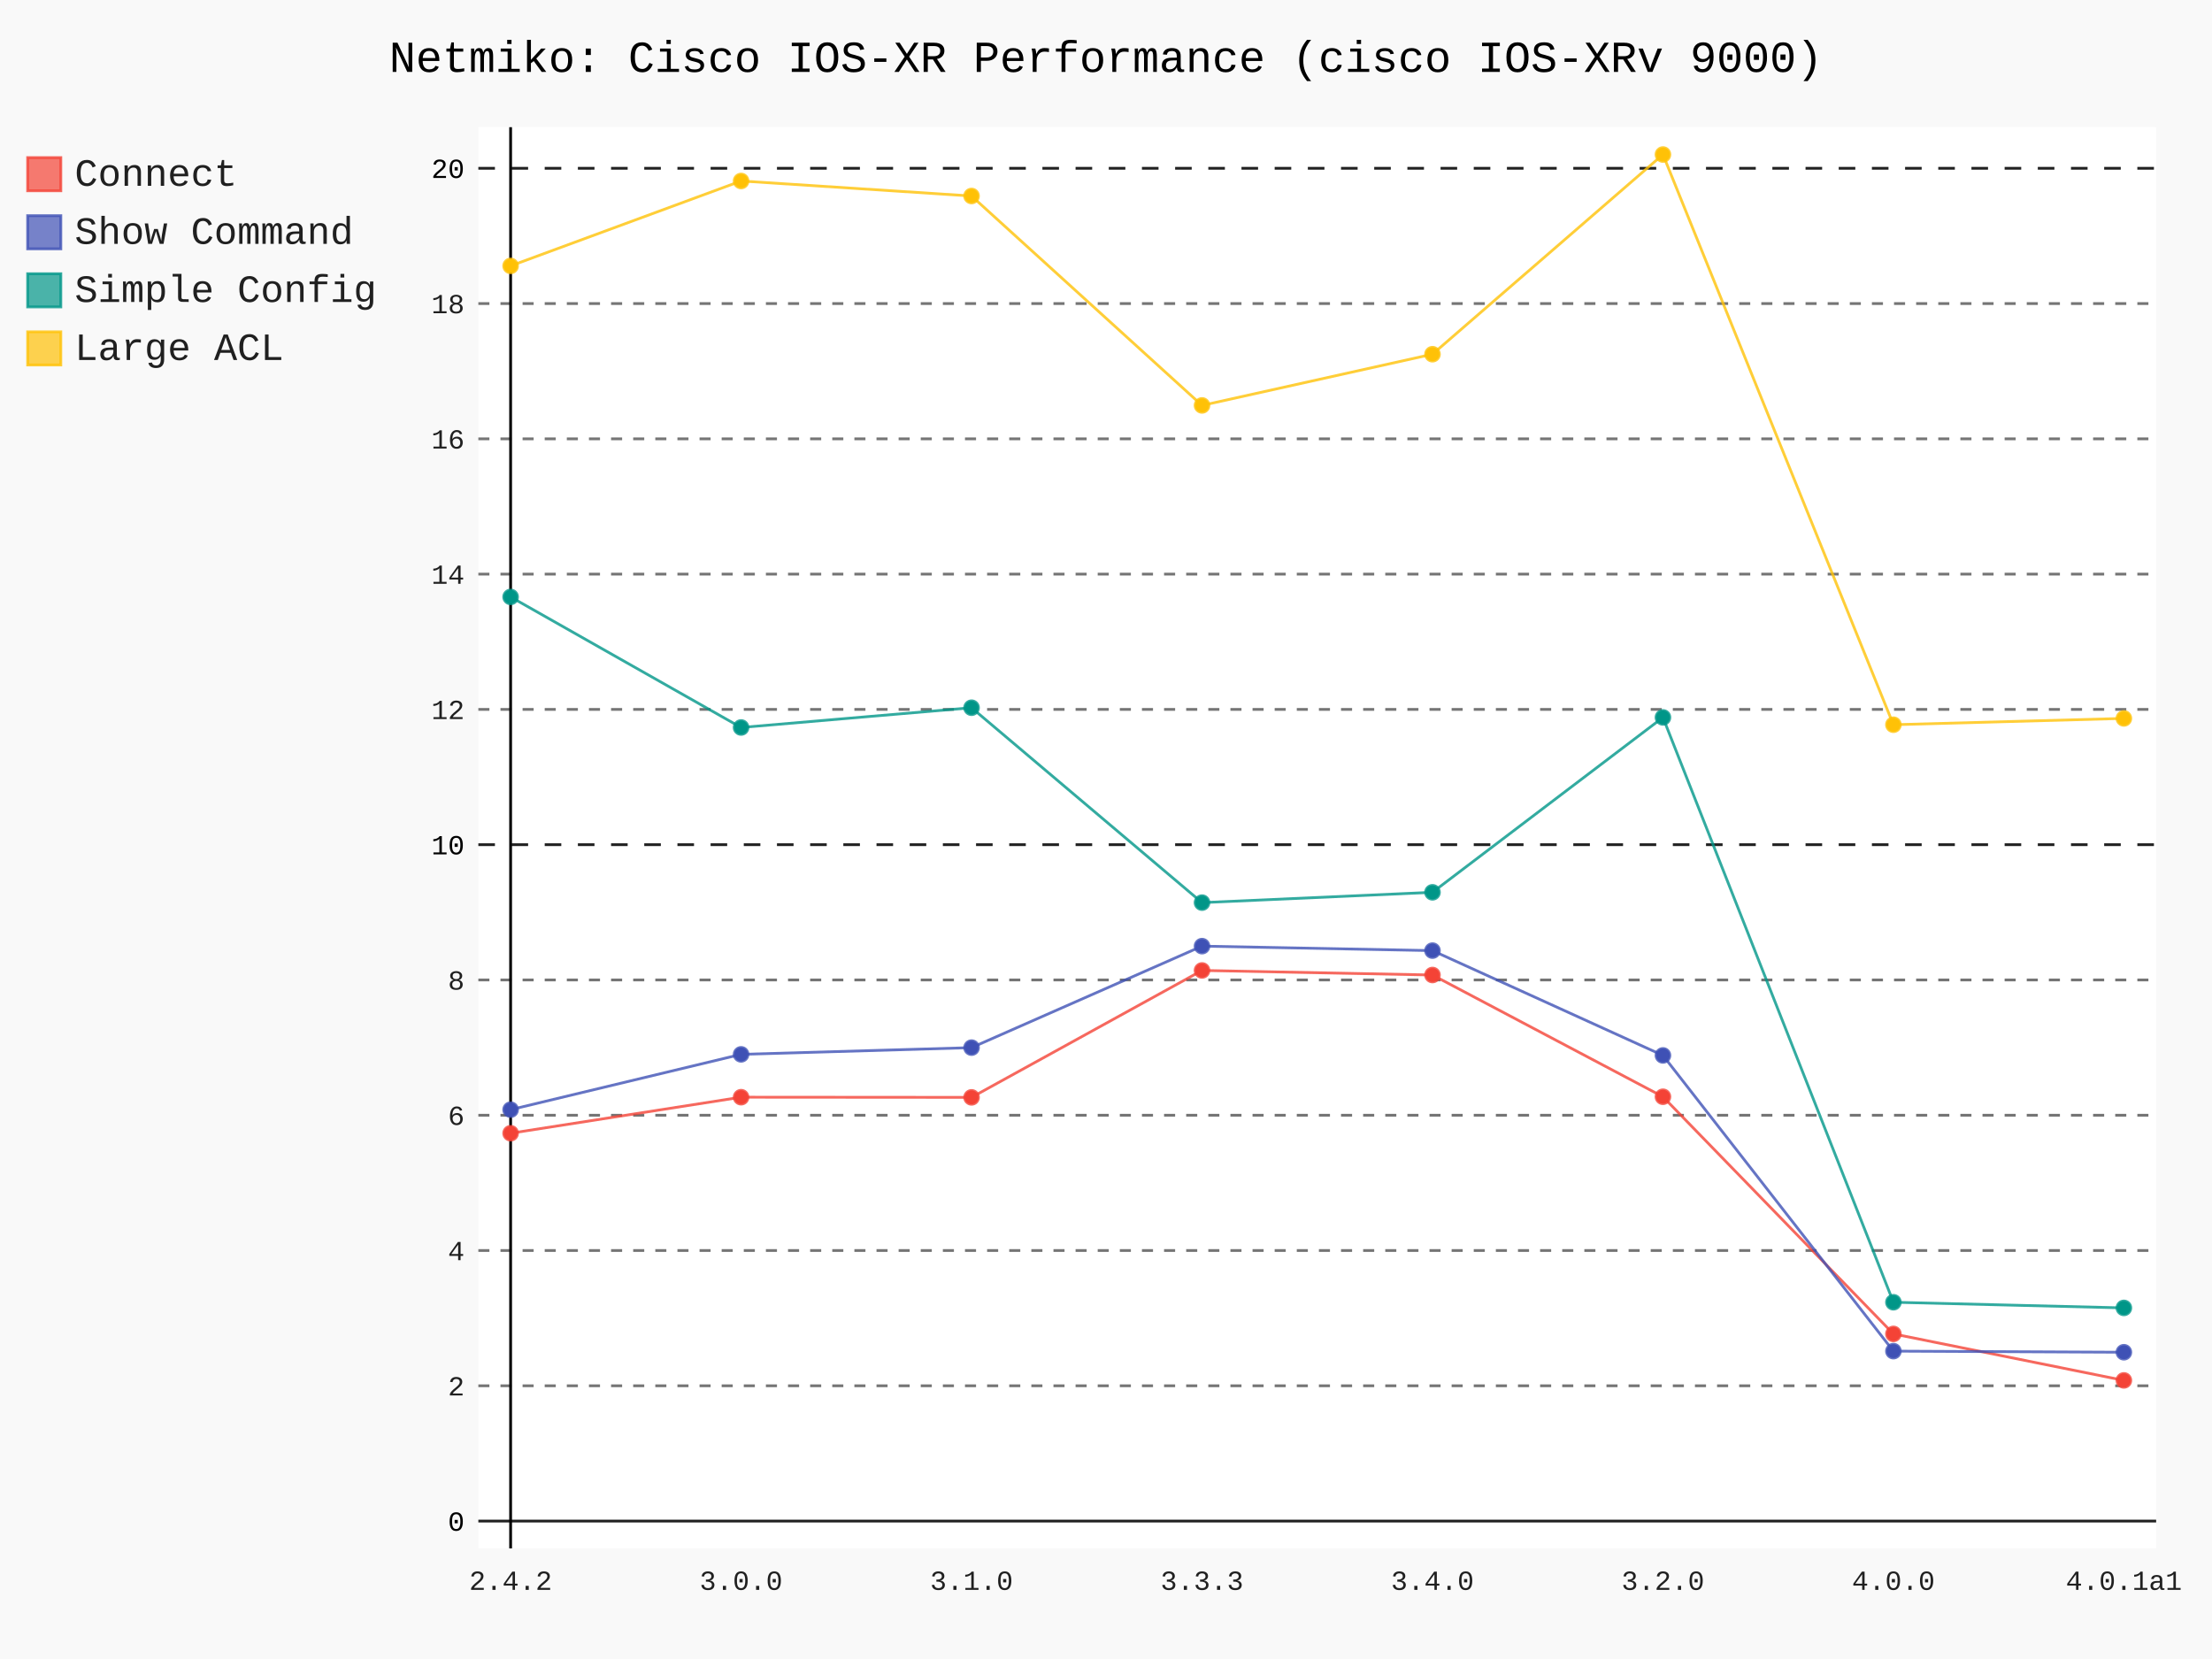
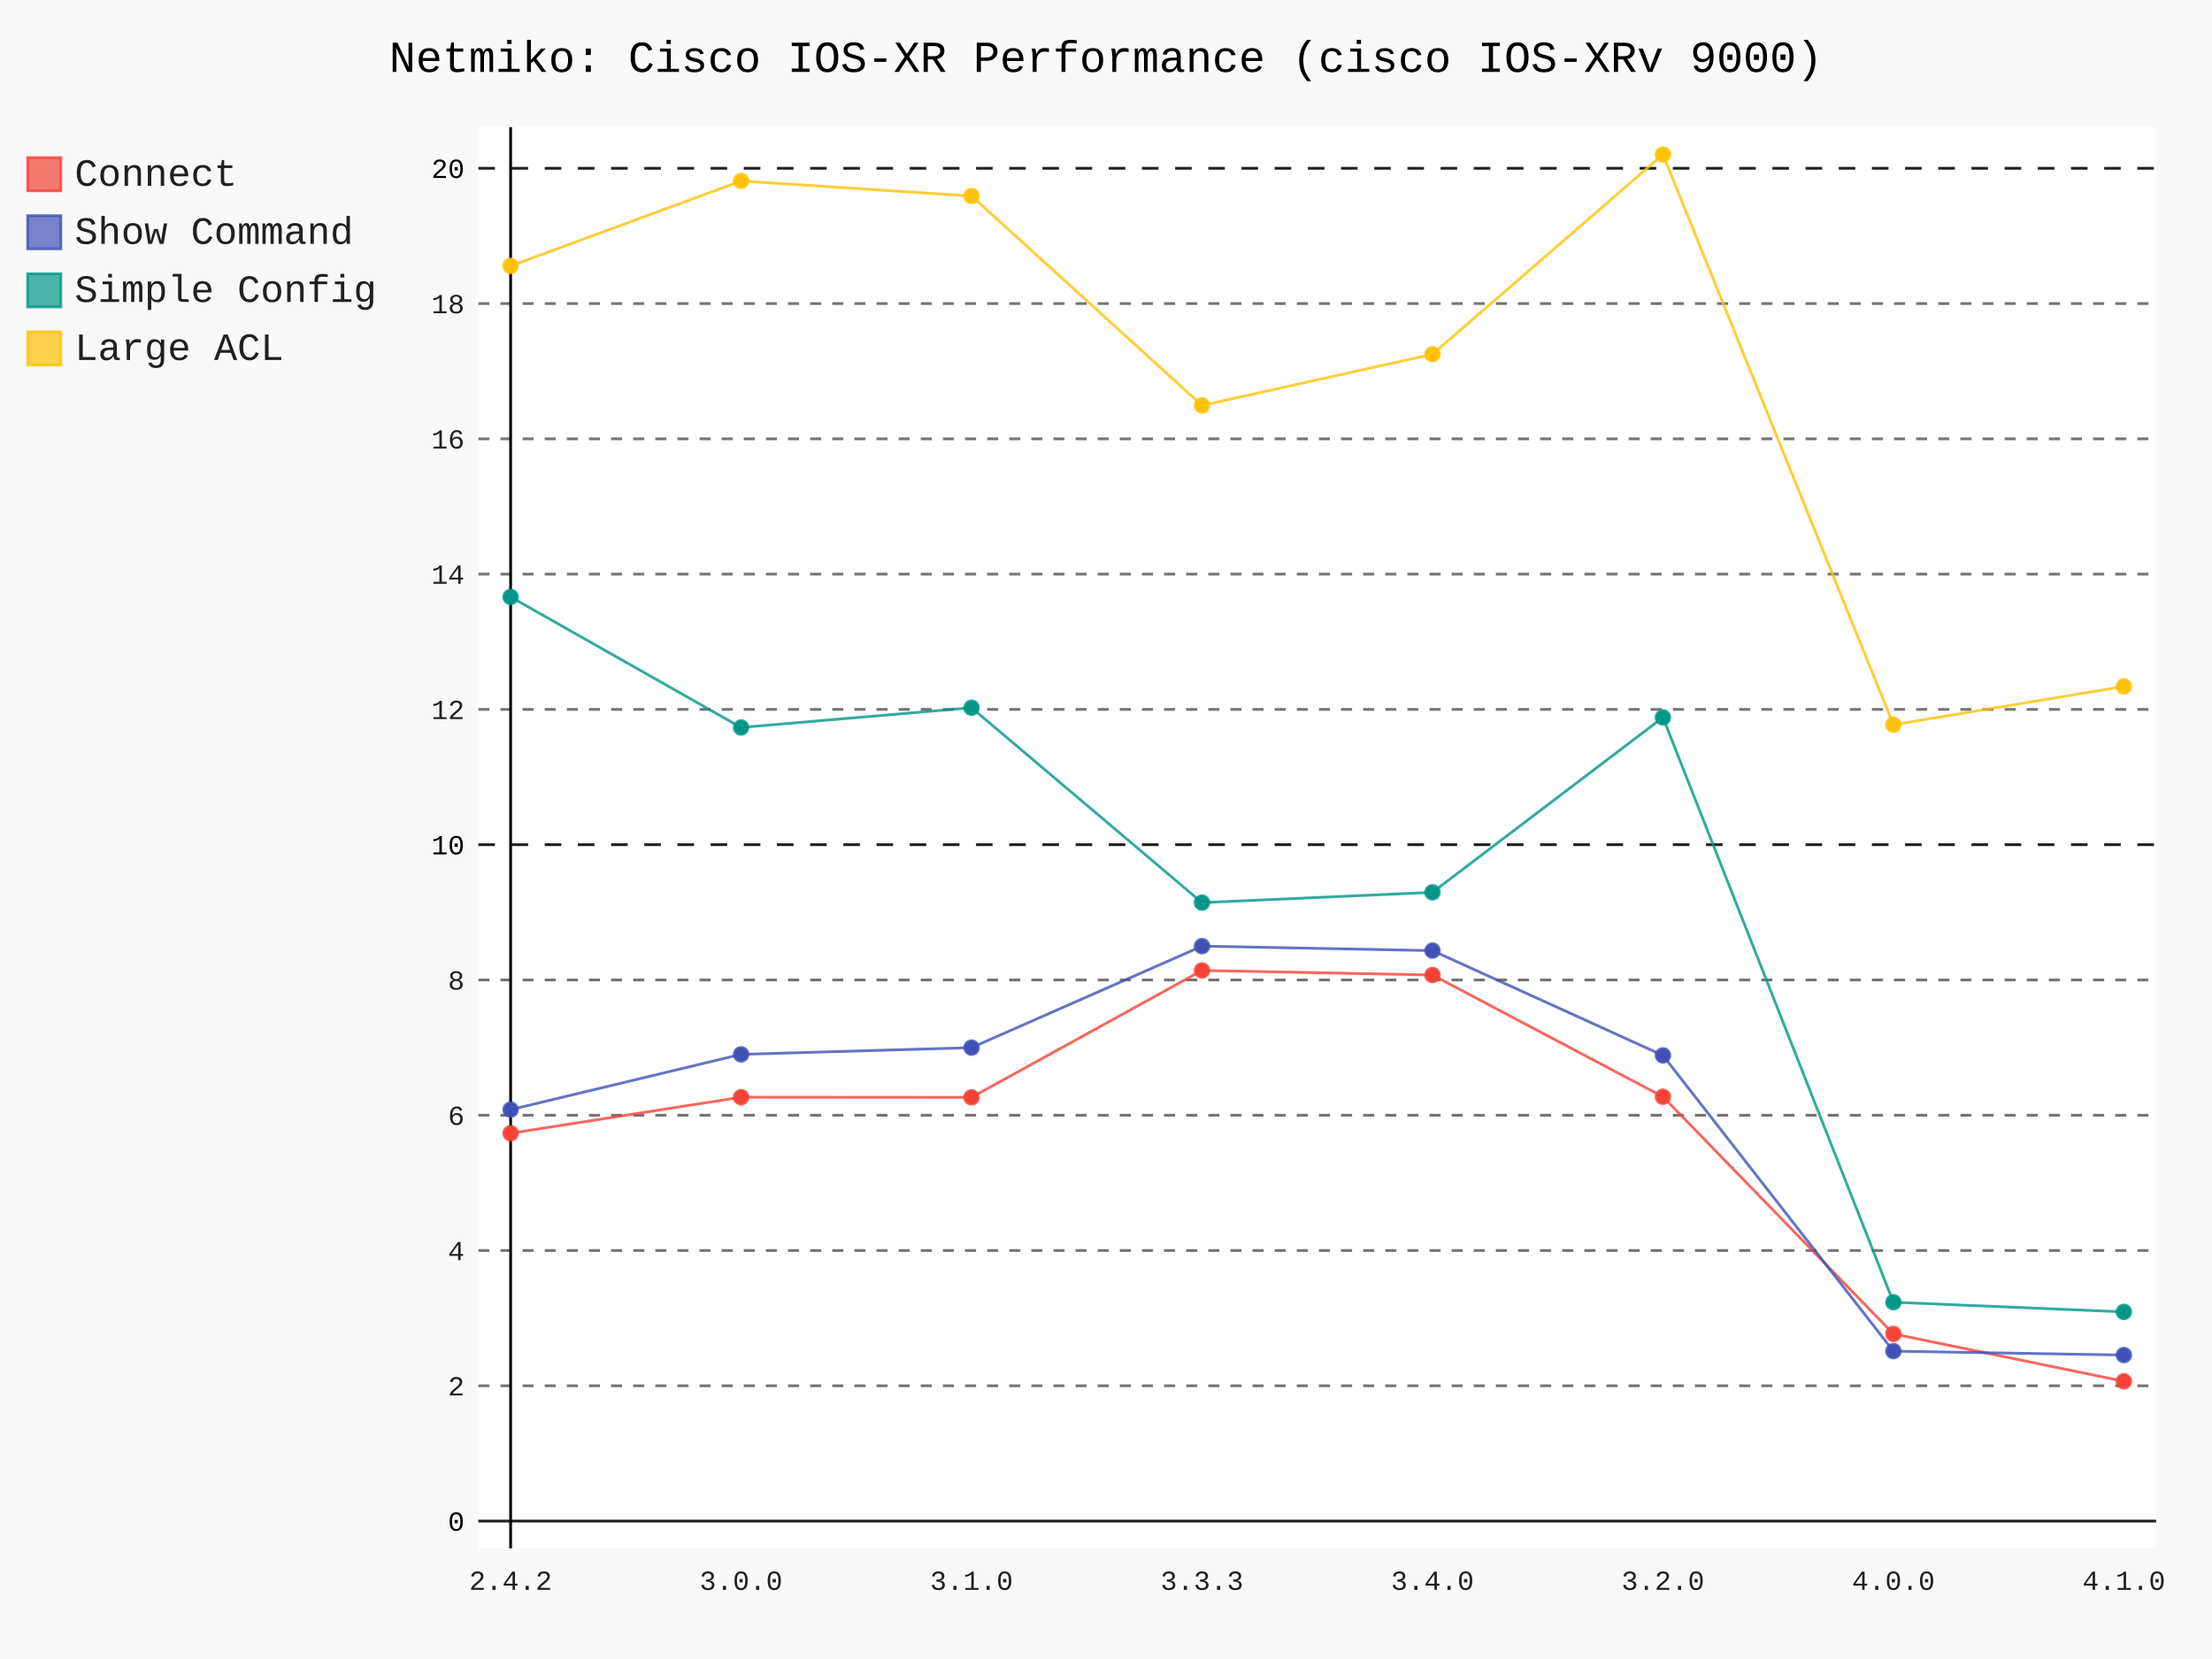
- <svg xmlns="http://www.w3.org/2000/svg" id="chart-3a998389-0893-425c-a654-74e3fdab6b02" class="pygal-chart" viewBox="0 0 800 600">
+ <svg xmlns="http://www.w3.org/2000/svg" id="chart-5af378fa-c785-4483-8a0b-6381510cd504" class="pygal-chart" viewBox="0 0 800 600">
  <defs>
-     <style type="text/css">#chart-3a998389-0893-425c-a654-74e3fdab6b02{-webkit-user-select:none;-webkit-font-smoothing:antialiased;font-family:Consolas,"Liberation Mono",Menlo,Courier,monospace}#chart-3a998389-0893-425c-a654-74e3fdab6b02 .title{font-family:Consolas,"Liberation Mono",Menlo,Courier,monospace;font-size:16px}#chart-3a998389-0893-425c-a654-74e3fdab6b02 .legends .legend text{font-family:Consolas,"Liberation Mono",Menlo,Courier,monospace;font-size:14px}#chart-3a998389-0893-425c-a654-74e3fdab6b02 .axis text{font-family:Consolas,"Liberation Mono",Menlo,Courier,monospace;font-size:10px}#chart-3a998389-0893-425c-a654-74e3fdab6b02 .axis text.major{font-family:Consolas,"Liberation Mono",Menlo,Courier,monospace;font-size:10px}#chart-3a998389-0893-425c-a654-74e3fdab6b02 .text-overlay text.value{font-family:Consolas,"Liberation Mono",Menlo,Courier,monospace;font-size:16px}#chart-3a998389-0893-425c-a654-74e3fdab6b02 .text-overlay text.label{font-family:Consolas,"Liberation Mono",Menlo,Courier,monospace;font-size:10px}#chart-3a998389-0893-425c-a654-74e3fdab6b02 .tooltip{font-family:Consolas,"Liberation Mono",Menlo,Courier,monospace;font-size:14px}#chart-3a998389-0893-425c-a654-74e3fdab6b02 text.no_data{font-family:Consolas,"Liberation Mono",Menlo,Courier,monospace;font-size:64px}
- #chart-3a998389-0893-425c-a654-74e3fdab6b02{background-color:rgba(249,249,249,1)}#chart-3a998389-0893-425c-a654-74e3fdab6b02 path,#chart-3a998389-0893-425c-a654-74e3fdab6b02 line,#chart-3a998389-0893-425c-a654-74e3fdab6b02 rect,#chart-3a998389-0893-425c-a654-74e3fdab6b02 circle{-webkit-transition:150ms;-moz-transition:150ms;transition:150ms}#chart-3a998389-0893-425c-a654-74e3fdab6b02 .graph &gt; .background{fill:rgba(249,249,249,1)}#chart-3a998389-0893-425c-a654-74e3fdab6b02 .plot &gt; .background{fill:rgba(255,255,255,1)}#chart-3a998389-0893-425c-a654-74e3fdab6b02 .graph{fill:rgba(0,0,0,.87)}#chart-3a998389-0893-425c-a654-74e3fdab6b02 text.no_data{fill:rgba(0,0,0,1)}#chart-3a998389-0893-425c-a654-74e3fdab6b02 .title{fill:rgba(0,0,0,1)}#chart-3a998389-0893-425c-a654-74e3fdab6b02 .legends .legend text{fill:rgba(0,0,0,.87)}#chart-3a998389-0893-425c-a654-74e3fdab6b02 .legends .legend:hover text{fill:rgba(0,0,0,1)}#chart-3a998389-0893-425c-a654-74e3fdab6b02 .axis .line{stroke:rgba(0,0,0,1)}#chart-3a998389-0893-425c-a654-74e3fdab6b02 .axis .guide.line{stroke:rgba(0,0,0,.54)}#chart-3a998389-0893-425c-a654-74e3fdab6b02 .axis .major.line{stroke:rgba(0,0,0,.87)}#chart-3a998389-0893-425c-a654-74e3fdab6b02 .axis text.major{fill:rgba(0,0,0,1)}#chart-3a998389-0893-425c-a654-74e3fdab6b02 .axis.y .guides:hover .guide.line,#chart-3a998389-0893-425c-a654-74e3fdab6b02 .line-graph .axis.x .guides:hover .guide.line,#chart-3a998389-0893-425c-a654-74e3fdab6b02 .stackedline-graph .axis.x .guides:hover .guide.line,#chart-3a998389-0893-425c-a654-74e3fdab6b02 .xy-graph .axis.x .guides:hover .guide.line{stroke:rgba(0,0,0,1)}#chart-3a998389-0893-425c-a654-74e3fdab6b02 .axis .guides:hover text{fill:rgba(0,0,0,1)}#chart-3a998389-0893-425c-a654-74e3fdab6b02 .reactive{fill-opacity:.7;stroke-opacity:.8}#chart-3a998389-0893-425c-a654-74e3fdab6b02 .ci{stroke:rgba(0,0,0,.87)}#chart-3a998389-0893-425c-a654-74e3fdab6b02 .reactive.active,#chart-3a998389-0893-425c-a654-74e3fdab6b02 .active .reactive{fill-opacity:.8;stroke-opacity:.9;stroke-width:4}#chart-3a998389-0893-425c-a654-74e3fdab6b02 .ci .reactive.active{stroke-width:1.5}#chart-3a998389-0893-425c-a654-74e3fdab6b02 .series text{fill:rgba(0,0,0,1)}#chart-3a998389-0893-425c-a654-74e3fdab6b02 .tooltip rect{fill:rgba(255,255,255,1);stroke:rgba(0,0,0,1);-webkit-transition:opacity 150ms;-moz-transition:opacity 150ms;transition:opacity 150ms}#chart-3a998389-0893-425c-a654-74e3fdab6b02 .tooltip .label{fill:rgba(0,0,0,.87)}#chart-3a998389-0893-425c-a654-74e3fdab6b02 .tooltip .label{fill:rgba(0,0,0,.87)}#chart-3a998389-0893-425c-a654-74e3fdab6b02 .tooltip .legend{font-size:.8em;fill:rgba(0,0,0,.54)}#chart-3a998389-0893-425c-a654-74e3fdab6b02 .tooltip .x_label{font-size:.6em;fill:rgba(0,0,0,1)}#chart-3a998389-0893-425c-a654-74e3fdab6b02 .tooltip .xlink{font-size:.5em;text-decoration:underline}#chart-3a998389-0893-425c-a654-74e3fdab6b02 .tooltip .value{font-size:1.5em}#chart-3a998389-0893-425c-a654-74e3fdab6b02 .bound{font-size:.5em}#chart-3a998389-0893-425c-a654-74e3fdab6b02 .max-value{font-size:.75em;fill:rgba(0,0,0,.54)}#chart-3a998389-0893-425c-a654-74e3fdab6b02 .map-element{fill:rgba(255,255,255,1);stroke:rgba(0,0,0,.54) !important}#chart-3a998389-0893-425c-a654-74e3fdab6b02 .map-element .reactive{fill-opacity:inherit;stroke-opacity:inherit}#chart-3a998389-0893-425c-a654-74e3fdab6b02 .color-0,#chart-3a998389-0893-425c-a654-74e3fdab6b02 .color-0 a:visited{stroke:#F44336;fill:#F44336}#chart-3a998389-0893-425c-a654-74e3fdab6b02 .color-1,#chart-3a998389-0893-425c-a654-74e3fdab6b02 .color-1 a:visited{stroke:#3F51B5;fill:#3F51B5}#chart-3a998389-0893-425c-a654-74e3fdab6b02 .color-2,#chart-3a998389-0893-425c-a654-74e3fdab6b02 .color-2 a:visited{stroke:#009688;fill:#009688}#chart-3a998389-0893-425c-a654-74e3fdab6b02 .color-3,#chart-3a998389-0893-425c-a654-74e3fdab6b02 .color-3 a:visited{stroke:#FFC107;fill:#FFC107}#chart-3a998389-0893-425c-a654-74e3fdab6b02 .text-overlay .color-0 text{fill:black}#chart-3a998389-0893-425c-a654-74e3fdab6b02 .text-overlay .color-1 text{fill:black}#chart-3a998389-0893-425c-a654-74e3fdab6b02 .text-overlay .color-2 text{fill:black}#chart-3a998389-0893-425c-a654-74e3fdab6b02 .text-overlay .color-3 text{fill:black}
- #chart-3a998389-0893-425c-a654-74e3fdab6b02 text.no_data{text-anchor:middle}#chart-3a998389-0893-425c-a654-74e3fdab6b02 .guide.line{fill:none}#chart-3a998389-0893-425c-a654-74e3fdab6b02 .centered{text-anchor:middle}#chart-3a998389-0893-425c-a654-74e3fdab6b02 .title{text-anchor:middle}#chart-3a998389-0893-425c-a654-74e3fdab6b02 .legends .legend text{fill-opacity:1}#chart-3a998389-0893-425c-a654-74e3fdab6b02 .axis.x text{text-anchor:middle}#chart-3a998389-0893-425c-a654-74e3fdab6b02 .axis.x:not(.web) text[transform]{text-anchor:start}#chart-3a998389-0893-425c-a654-74e3fdab6b02 .axis.x:not(.web) text[transform].backwards{text-anchor:end}#chart-3a998389-0893-425c-a654-74e3fdab6b02 .axis.y text{text-anchor:end}#chart-3a998389-0893-425c-a654-74e3fdab6b02 .axis.y text[transform].backwards{text-anchor:start}#chart-3a998389-0893-425c-a654-74e3fdab6b02 .axis.y2 text{text-anchor:start}#chart-3a998389-0893-425c-a654-74e3fdab6b02 .axis.y2 text[transform].backwards{text-anchor:end}#chart-3a998389-0893-425c-a654-74e3fdab6b02 .axis .guide.line{stroke-dasharray:4,4}#chart-3a998389-0893-425c-a654-74e3fdab6b02 .axis .major.guide.line{stroke-dasharray:6,6}#chart-3a998389-0893-425c-a654-74e3fdab6b02 .horizontal .axis.y .guide.line,#chart-3a998389-0893-425c-a654-74e3fdab6b02 .horizontal .axis.y2 .guide.line,#chart-3a998389-0893-425c-a654-74e3fdab6b02 .vertical .axis.x .guide.line{opacity:0}#chart-3a998389-0893-425c-a654-74e3fdab6b02 .horizontal .axis.always_show .guide.line,#chart-3a998389-0893-425c-a654-74e3fdab6b02 .vertical .axis.always_show .guide.line{opacity:1 !important}#chart-3a998389-0893-425c-a654-74e3fdab6b02 .axis.y .guides:hover .guide.line,#chart-3a998389-0893-425c-a654-74e3fdab6b02 .axis.y2 .guides:hover .guide.line,#chart-3a998389-0893-425c-a654-74e3fdab6b02 .axis.x .guides:hover .guide.line{opacity:1}#chart-3a998389-0893-425c-a654-74e3fdab6b02 .axis .guides:hover text{opacity:1}#chart-3a998389-0893-425c-a654-74e3fdab6b02 .nofill{fill:none}#chart-3a998389-0893-425c-a654-74e3fdab6b02 .subtle-fill{fill-opacity:.2}#chart-3a998389-0893-425c-a654-74e3fdab6b02 .dot{stroke-width:1px;fill-opacity:1}#chart-3a998389-0893-425c-a654-74e3fdab6b02 .dot.active{stroke-width:5px}#chart-3a998389-0893-425c-a654-74e3fdab6b02 .dot.negative{fill:transparent}#chart-3a998389-0893-425c-a654-74e3fdab6b02 text,#chart-3a998389-0893-425c-a654-74e3fdab6b02 tspan{stroke:none !important}#chart-3a998389-0893-425c-a654-74e3fdab6b02 .series text.active{opacity:1}#chart-3a998389-0893-425c-a654-74e3fdab6b02 .tooltip rect{fill-opacity:.95;stroke-width:.5}#chart-3a998389-0893-425c-a654-74e3fdab6b02 .tooltip text{fill-opacity:1}#chart-3a998389-0893-425c-a654-74e3fdab6b02 .showable{visibility:hidden}#chart-3a998389-0893-425c-a654-74e3fdab6b02 .showable.shown{visibility:visible}#chart-3a998389-0893-425c-a654-74e3fdab6b02 .gauge-background{fill:rgba(229,229,229,1);stroke:none}#chart-3a998389-0893-425c-a654-74e3fdab6b02 .bg-lines{stroke:rgba(249,249,249,1);stroke-width:2px}</style>
+     <style type="text/css">#chart-5af378fa-c785-4483-8a0b-6381510cd504{-webkit-user-select:none;-webkit-font-smoothing:antialiased;font-family:Consolas,"Liberation Mono",Menlo,Courier,monospace}#chart-5af378fa-c785-4483-8a0b-6381510cd504 .title{font-family:Consolas,"Liberation Mono",Menlo,Courier,monospace;font-size:16px}#chart-5af378fa-c785-4483-8a0b-6381510cd504 .legends .legend text{font-family:Consolas,"Liberation Mono",Menlo,Courier,monospace;font-size:14px}#chart-5af378fa-c785-4483-8a0b-6381510cd504 .axis text{font-family:Consolas,"Liberation Mono",Menlo,Courier,monospace;font-size:10px}#chart-5af378fa-c785-4483-8a0b-6381510cd504 .axis text.major{font-family:Consolas,"Liberation Mono",Menlo,Courier,monospace;font-size:10px}#chart-5af378fa-c785-4483-8a0b-6381510cd504 .text-overlay text.value{font-family:Consolas,"Liberation Mono",Menlo,Courier,monospace;font-size:16px}#chart-5af378fa-c785-4483-8a0b-6381510cd504 .text-overlay text.label{font-family:Consolas,"Liberation Mono",Menlo,Courier,monospace;font-size:10px}#chart-5af378fa-c785-4483-8a0b-6381510cd504 .tooltip{font-family:Consolas,"Liberation Mono",Menlo,Courier,monospace;font-size:14px}#chart-5af378fa-c785-4483-8a0b-6381510cd504 text.no_data{font-family:Consolas,"Liberation Mono",Menlo,Courier,monospace;font-size:64px}
+ #chart-5af378fa-c785-4483-8a0b-6381510cd504{background-color:rgba(249,249,249,1)}#chart-5af378fa-c785-4483-8a0b-6381510cd504 path,#chart-5af378fa-c785-4483-8a0b-6381510cd504 line,#chart-5af378fa-c785-4483-8a0b-6381510cd504 rect,#chart-5af378fa-c785-4483-8a0b-6381510cd504 circle{-webkit-transition:150ms;-moz-transition:150ms;transition:150ms}#chart-5af378fa-c785-4483-8a0b-6381510cd504 .graph &gt; .background{fill:rgba(249,249,249,1)}#chart-5af378fa-c785-4483-8a0b-6381510cd504 .plot &gt; .background{fill:rgba(255,255,255,1)}#chart-5af378fa-c785-4483-8a0b-6381510cd504 .graph{fill:rgba(0,0,0,.87)}#chart-5af378fa-c785-4483-8a0b-6381510cd504 text.no_data{fill:rgba(0,0,0,1)}#chart-5af378fa-c785-4483-8a0b-6381510cd504 .title{fill:rgba(0,0,0,1)}#chart-5af378fa-c785-4483-8a0b-6381510cd504 .legends .legend text{fill:rgba(0,0,0,.87)}#chart-5af378fa-c785-4483-8a0b-6381510cd504 .legends .legend:hover text{fill:rgba(0,0,0,1)}#chart-5af378fa-c785-4483-8a0b-6381510cd504 .axis .line{stroke:rgba(0,0,0,1)}#chart-5af378fa-c785-4483-8a0b-6381510cd504 .axis .guide.line{stroke:rgba(0,0,0,.54)}#chart-5af378fa-c785-4483-8a0b-6381510cd504 .axis .major.line{stroke:rgba(0,0,0,.87)}#chart-5af378fa-c785-4483-8a0b-6381510cd504 .axis text.major{fill:rgba(0,0,0,1)}#chart-5af378fa-c785-4483-8a0b-6381510cd504 .axis.y .guides:hover .guide.line,#chart-5af378fa-c785-4483-8a0b-6381510cd504 .line-graph .axis.x .guides:hover .guide.line,#chart-5af378fa-c785-4483-8a0b-6381510cd504 .stackedline-graph .axis.x .guides:hover .guide.line,#chart-5af378fa-c785-4483-8a0b-6381510cd504 .xy-graph .axis.x .guides:hover .guide.line{stroke:rgba(0,0,0,1)}#chart-5af378fa-c785-4483-8a0b-6381510cd504 .axis .guides:hover text{fill:rgba(0,0,0,1)}#chart-5af378fa-c785-4483-8a0b-6381510cd504 .reactive{fill-opacity:.7;stroke-opacity:.8}#chart-5af378fa-c785-4483-8a0b-6381510cd504 .ci{stroke:rgba(0,0,0,.87)}#chart-5af378fa-c785-4483-8a0b-6381510cd504 .reactive.active,#chart-5af378fa-c785-4483-8a0b-6381510cd504 .active .reactive{fill-opacity:.8;stroke-opacity:.9;stroke-width:4}#chart-5af378fa-c785-4483-8a0b-6381510cd504 .ci .reactive.active{stroke-width:1.5}#chart-5af378fa-c785-4483-8a0b-6381510cd504 .series text{fill:rgba(0,0,0,1)}#chart-5af378fa-c785-4483-8a0b-6381510cd504 .tooltip rect{fill:rgba(255,255,255,1);stroke:rgba(0,0,0,1);-webkit-transition:opacity 150ms;-moz-transition:opacity 150ms;transition:opacity 150ms}#chart-5af378fa-c785-4483-8a0b-6381510cd504 .tooltip .label{fill:rgba(0,0,0,.87)}#chart-5af378fa-c785-4483-8a0b-6381510cd504 .tooltip .label{fill:rgba(0,0,0,.87)}#chart-5af378fa-c785-4483-8a0b-6381510cd504 .tooltip .legend{font-size:.8em;fill:rgba(0,0,0,.54)}#chart-5af378fa-c785-4483-8a0b-6381510cd504 .tooltip .x_label{font-size:.6em;fill:rgba(0,0,0,1)}#chart-5af378fa-c785-4483-8a0b-6381510cd504 .tooltip .xlink{font-size:.5em;text-decoration:underline}#chart-5af378fa-c785-4483-8a0b-6381510cd504 .tooltip .value{font-size:1.5em}#chart-5af378fa-c785-4483-8a0b-6381510cd504 .bound{font-size:.5em}#chart-5af378fa-c785-4483-8a0b-6381510cd504 .max-value{font-size:.75em;fill:rgba(0,0,0,.54)}#chart-5af378fa-c785-4483-8a0b-6381510cd504 .map-element{fill:rgba(255,255,255,1);stroke:rgba(0,0,0,.54) !important}#chart-5af378fa-c785-4483-8a0b-6381510cd504 .map-element .reactive{fill-opacity:inherit;stroke-opacity:inherit}#chart-5af378fa-c785-4483-8a0b-6381510cd504 .color-0,#chart-5af378fa-c785-4483-8a0b-6381510cd504 .color-0 a:visited{stroke:#F44336;fill:#F44336}#chart-5af378fa-c785-4483-8a0b-6381510cd504 .color-1,#chart-5af378fa-c785-4483-8a0b-6381510cd504 .color-1 a:visited{stroke:#3F51B5;fill:#3F51B5}#chart-5af378fa-c785-4483-8a0b-6381510cd504 .color-2,#chart-5af378fa-c785-4483-8a0b-6381510cd504 .color-2 a:visited{stroke:#009688;fill:#009688}#chart-5af378fa-c785-4483-8a0b-6381510cd504 .color-3,#chart-5af378fa-c785-4483-8a0b-6381510cd504 .color-3 a:visited{stroke:#FFC107;fill:#FFC107}#chart-5af378fa-c785-4483-8a0b-6381510cd504 .text-overlay .color-0 text{fill:black}#chart-5af378fa-c785-4483-8a0b-6381510cd504 .text-overlay .color-1 text{fill:black}#chart-5af378fa-c785-4483-8a0b-6381510cd504 .text-overlay .color-2 text{fill:black}#chart-5af378fa-c785-4483-8a0b-6381510cd504 .text-overlay .color-3 text{fill:black}
+ #chart-5af378fa-c785-4483-8a0b-6381510cd504 text.no_data{text-anchor:middle}#chart-5af378fa-c785-4483-8a0b-6381510cd504 .guide.line{fill:none}#chart-5af378fa-c785-4483-8a0b-6381510cd504 .centered{text-anchor:middle}#chart-5af378fa-c785-4483-8a0b-6381510cd504 .title{text-anchor:middle}#chart-5af378fa-c785-4483-8a0b-6381510cd504 .legends .legend text{fill-opacity:1}#chart-5af378fa-c785-4483-8a0b-6381510cd504 .axis.x text{text-anchor:middle}#chart-5af378fa-c785-4483-8a0b-6381510cd504 .axis.x:not(.web) text[transform]{text-anchor:start}#chart-5af378fa-c785-4483-8a0b-6381510cd504 .axis.x:not(.web) text[transform].backwards{text-anchor:end}#chart-5af378fa-c785-4483-8a0b-6381510cd504 .axis.y text{text-anchor:end}#chart-5af378fa-c785-4483-8a0b-6381510cd504 .axis.y text[transform].backwards{text-anchor:start}#chart-5af378fa-c785-4483-8a0b-6381510cd504 .axis.y2 text{text-anchor:start}#chart-5af378fa-c785-4483-8a0b-6381510cd504 .axis.y2 text[transform].backwards{text-anchor:end}#chart-5af378fa-c785-4483-8a0b-6381510cd504 .axis .guide.line{stroke-dasharray:4,4}#chart-5af378fa-c785-4483-8a0b-6381510cd504 .axis .major.guide.line{stroke-dasharray:6,6}#chart-5af378fa-c785-4483-8a0b-6381510cd504 .horizontal .axis.y .guide.line,#chart-5af378fa-c785-4483-8a0b-6381510cd504 .horizontal .axis.y2 .guide.line,#chart-5af378fa-c785-4483-8a0b-6381510cd504 .vertical .axis.x .guide.line{opacity:0}#chart-5af378fa-c785-4483-8a0b-6381510cd504 .horizontal .axis.always_show .guide.line,#chart-5af378fa-c785-4483-8a0b-6381510cd504 .vertical .axis.always_show .guide.line{opacity:1 !important}#chart-5af378fa-c785-4483-8a0b-6381510cd504 .axis.y .guides:hover .guide.line,#chart-5af378fa-c785-4483-8a0b-6381510cd504 .axis.y2 .guides:hover .guide.line,#chart-5af378fa-c785-4483-8a0b-6381510cd504 .axis.x .guides:hover .guide.line{opacity:1}#chart-5af378fa-c785-4483-8a0b-6381510cd504 .axis .guides:hover text{opacity:1}#chart-5af378fa-c785-4483-8a0b-6381510cd504 .nofill{fill:none}#chart-5af378fa-c785-4483-8a0b-6381510cd504 .subtle-fill{fill-opacity:.2}#chart-5af378fa-c785-4483-8a0b-6381510cd504 .dot{stroke-width:1px;fill-opacity:1}#chart-5af378fa-c785-4483-8a0b-6381510cd504 .dot.active{stroke-width:5px}#chart-5af378fa-c785-4483-8a0b-6381510cd504 .dot.negative{fill:transparent}#chart-5af378fa-c785-4483-8a0b-6381510cd504 text,#chart-5af378fa-c785-4483-8a0b-6381510cd504 tspan{stroke:none !important}#chart-5af378fa-c785-4483-8a0b-6381510cd504 .series text.active{opacity:1}#chart-5af378fa-c785-4483-8a0b-6381510cd504 .tooltip rect{fill-opacity:.95;stroke-width:.5}#chart-5af378fa-c785-4483-8a0b-6381510cd504 .tooltip text{fill-opacity:1}#chart-5af378fa-c785-4483-8a0b-6381510cd504 .showable{visibility:hidden}#chart-5af378fa-c785-4483-8a0b-6381510cd504 .showable.shown{visibility:visible}#chart-5af378fa-c785-4483-8a0b-6381510cd504 .gauge-background{fill:rgba(229,229,229,1);stroke:none}#chart-5af378fa-c785-4483-8a0b-6381510cd504 .bg-lines{stroke:rgba(249,249,249,1);stroke-width:2px}</style>
  </defs>
  <g class="graph line-graph vertical">
    <rect x="0" y="0" width="800" height="600" class="background" />
    <g transform="translate(173, 46)" class="plot">
      <rect x="0" y="0" width="606.8" height="514" class="background" />
      <g class="axis y always_show">
        <g class="guides">
          <path d="M0 504.115 h606.8" class="axis major line" />
          <text x="-5" y="507.615" class="major">0</text>
        </g>
        <g class="guides">
          <path d="M0 455.19 h606.8" class="guide line" />
          <text x="-5" y="458.69" class="">2</text>
        </g>
        <g class="guides">
          <path d="M0 406.265 h606.8" class="guide line" />
          <text x="-5" y="409.765" class="">4</text>
        </g>
        <g class="guides">
          <path d="M0 357.34 h606.8" class="guide line" />
          <text x="-5" y="360.84" class="">6</text>
        </g>
        <g class="guides">
          <path d="M0 308.415 h606.8" class="guide line" />
          <text x="-5" y="311.915" class="">8</text>
        </g>
        <g class="guides">
          <path d="M0 259.49 h606.8" class="major guide line" />
          <text x="-5" y="262.99" class="major">10</text>
        </g>
        <g class="guides">
          <path d="M0 210.565 h606.8" class="guide line" />
          <text x="-5" y="214.065" class="">12</text>
        </g>
        <g class="guides">
          <path d="M0 161.64 h606.8" class="guide line" />
          <text x="-5" y="165.14" class="">14</text>
        </g>
        <g class="guides">
          <path d="M0 112.714 h606.8" class="guide line" />
          <text x="-5" y="116.214" class="">16</text>
        </g>
        <g class="guides">
          <path d="M0 63.789 h606.8" class="guide line" />
          <text x="-5" y="67.289" class="">18</text>
        </g>
        <g class="guides">
          <path d="M0 14.864 h606.8" class="major guide line" />
          <text x="-5" y="18.364" class="major">20</text>
        </g>
      </g>
      <g class="axis x">
        <g class="guides">
          <path d="M11.669 0 v514" class="line" />
          <text x="11.669" y="529.0" class="">2.4.2</text>
        </g>
        <g class="guides">
          <path d="M95.021 0 v514" class="guide line" />
          <text x="95.021" y="529.0" class="">3.0.0</text>
        </g>
        <g class="guides">
          <path d="M178.373 0 v514" class="guide line" />
          <text x="178.373" y="529.0" class="">3.1.0</text>
        </g>
        <g class="guides">
          <path d="M261.724 0 v514" class="guide line" />
          <text x="261.724" y="529.0" class="">3.3.3</text>
        </g>
        <g class="guides">
          <path d="M345.076 0 v514" class="guide line" />
          <text x="345.076" y="529.0" class="">3.4.0</text>
        </g>
        <g class="guides">
          <path d="M428.427 0 v514" class="guide line" />
          <text x="428.427" y="529.0" class="">3.2.0</text>
        </g>
        <g class="guides">
          <path d="M511.779 0 v514" class="guide line" />
          <text x="511.779" y="529.0" class="">4.0.0</text>
        </g>
        <g class="guides">
          <path d="M595.131 0 v514" class="guide line" />
-           <text x="595.131" y="529.0" class="">4.0.1a1</text>
+           <text x="595.131" y="529.0" class="">4.1.0</text>
        </g>
      </g>
      <g class="series serie-0 color-0">
-         <path d="M11.669 363.852 L95.021 350.816 178.373 350.877 261.724 304.975 345.076 306.625 428.427 350.655 511.779 436.427 595.131 453.242" class="line reactive nofill" />
+         <path d="M11.669 363.852 L95.021 350.816 178.373 350.877 261.724 304.975 345.076 306.625 428.427 350.655 511.779 436.427 595.131 453.568" class="line reactive nofill" />
      </g>
      <g class="series serie-1 color-1">
-         <path d="M11.669 355.324 L95.021 335.322 178.373 332.892 261.724 296.183 345.076 297.805 428.427 335.705 511.779 442.657 595.131 443.056" class="line reactive nofill" />
+         <path d="M11.669 355.324 L95.021 335.322 178.373 332.892 261.724 296.183 345.076 297.805 428.427 335.705 511.779 442.657 595.131 444.08" class="line reactive nofill" />
      </g>
      <g class="series serie-2 color-2">
-         <path d="M11.669 169.888 L95.021 217.105 178.373 209.959 261.724 280.448 345.076 276.717 428.427 213.464 511.779 424.975 595.131 427.023" class="line reactive nofill" />
+         <path d="M11.669 169.888 L95.021 217.105 178.373 209.959 261.724 280.448 345.076 276.717 428.427 213.464 511.779 424.975 595.131 428.462" class="line reactive nofill" />
      </g>
      <g class="series serie-3 color-3">
-         <path d="M11.669 50.164 L95.021 19.456 178.373 24.889 261.724 100.625 345.076 82.103 428.427 9.885 511.779 216.105 595.131 213.823" class="line reactive nofill" />
+         <path d="M11.669 50.164 L95.021 19.456 178.373 24.889 261.724 100.625 345.076 82.103 428.427 9.885 511.779 216.105 595.131 202.249" class="line reactive nofill" />
      </g>
    </g>
    <g class="titles">
      <text x="400.0" y="26" class="title plot_title">Netmiko: Cisco IOS-XR Performance (cisco IOS-XRv 9000)</text>
    </g>
    <g transform="translate(173, 46)" class="plot overlay">
      <g class="series serie-0 color-0">
        <g class="dots">
          <circle cx="11.669" cy="363.852" r="2.5" class="dot reactive tooltip-trigger" />
        </g>
        <g class="dots">
          <circle cx="95.021" cy="350.816" r="2.5" class="dot reactive tooltip-trigger" />
        </g>
        <g class="dots">
          <circle cx="178.373" cy="350.877" r="2.5" class="dot reactive tooltip-trigger" />
        </g>
        <g class="dots">
          <circle cx="261.724" cy="304.975" r="2.5" class="dot reactive tooltip-trigger" />
        </g>
        <g class="dots">
          <circle cx="345.076" cy="306.625" r="2.5" class="dot reactive tooltip-trigger" />
        </g>
        <g class="dots">
          <circle cx="428.427" cy="350.655" r="2.5" class="dot reactive tooltip-trigger" />
        </g>
        <g class="dots">
          <circle cx="511.779" cy="436.427" r="2.5" class="dot reactive tooltip-trigger" />
        </g>
        <g class="dots">
-           <circle cx="595.131" cy="453.242" r="2.5" class="dot reactive tooltip-trigger" />
+           <circle cx="595.131" cy="453.568" r="2.5" class="dot reactive tooltip-trigger" />
        </g>
      </g>
      <g class="series serie-1 color-1">
        <g class="dots">
          <circle cx="11.669" cy="355.324" r="2.5" class="dot reactive tooltip-trigger" />
        </g>
        <g class="dots">
          <circle cx="95.021" cy="335.322" r="2.5" class="dot reactive tooltip-trigger" />
        </g>
        <g class="dots">
          <circle cx="178.373" cy="332.892" r="2.5" class="dot reactive tooltip-trigger" />
        </g>
        <g class="dots">
          <circle cx="261.724" cy="296.183" r="2.5" class="dot reactive tooltip-trigger" />
        </g>
        <g class="dots">
          <circle cx="345.076" cy="297.805" r="2.5" class="dot reactive tooltip-trigger" />
        </g>
        <g class="dots">
          <circle cx="428.427" cy="335.705" r="2.5" class="dot reactive tooltip-trigger" />
        </g>
        <g class="dots">
          <circle cx="511.779" cy="442.657" r="2.5" class="dot reactive tooltip-trigger" />
        </g>
        <g class="dots">
-           <circle cx="595.131" cy="443.056" r="2.5" class="dot reactive tooltip-trigger" />
+           <circle cx="595.131" cy="444.08" r="2.5" class="dot reactive tooltip-trigger" />
        </g>
      </g>
      <g class="series serie-2 color-2">
        <g class="dots">
          <circle cx="11.669" cy="169.888" r="2.5" class="dot reactive tooltip-trigger" />
        </g>
        <g class="dots">
          <circle cx="95.021" cy="217.105" r="2.5" class="dot reactive tooltip-trigger" />
        </g>
        <g class="dots">
          <circle cx="178.373" cy="209.959" r="2.5" class="dot reactive tooltip-trigger" />
        </g>
        <g class="dots">
          <circle cx="261.724" cy="280.448" r="2.5" class="dot reactive tooltip-trigger" />
        </g>
        <g class="dots">
          <circle cx="345.076" cy="276.717" r="2.5" class="dot reactive tooltip-trigger" />
        </g>
        <g class="dots">
          <circle cx="428.427" cy="213.464" r="2.5" class="dot reactive tooltip-trigger" />
        </g>
        <g class="dots">
          <circle cx="511.779" cy="424.975" r="2.5" class="dot reactive tooltip-trigger" />
        </g>
        <g class="dots">
-           <circle cx="595.131" cy="427.023" r="2.5" class="dot reactive tooltip-trigger" />
+           <circle cx="595.131" cy="428.462" r="2.5" class="dot reactive tooltip-trigger" />
        </g>
      </g>
      <g class="series serie-3 color-3">
        <g class="dots">
          <circle cx="11.669" cy="50.164" r="2.5" class="dot reactive tooltip-trigger" />
        </g>
        <g class="dots">
          <circle cx="95.021" cy="19.456" r="2.5" class="dot reactive tooltip-trigger" />
        </g>
        <g class="dots">
          <circle cx="178.373" cy="24.889" r="2.5" class="dot reactive tooltip-trigger" />
        </g>
        <g class="dots">
          <circle cx="261.724" cy="100.625" r="2.5" class="dot reactive tooltip-trigger" />
        </g>
        <g class="dots">
          <circle cx="345.076" cy="82.103" r="2.5" class="dot reactive tooltip-trigger" />
        </g>
        <g class="dots">
          <circle cx="428.427" cy="9.885" r="2.5" class="dot reactive tooltip-trigger" />
        </g>
        <g class="dots">
          <circle cx="511.779" cy="216.105" r="2.5" class="dot reactive tooltip-trigger" />
        </g>
        <g class="dots">
-           <circle cx="595.131" cy="213.823" r="2.5" class="dot reactive tooltip-trigger" />
+           <circle cx="595.131" cy="202.249" r="2.5" class="dot reactive tooltip-trigger" />
        </g>
      </g>
    </g>
    <g transform="translate(173, 46)" class="plot text-overlay">
      <g class="series serie-0 color-0" />
      <g class="series serie-1 color-1" />
      <g class="series serie-2 color-2" />
      <g class="series serie-3 color-3" />
    </g>
    <g transform="translate(173, 46)" class="plot tooltip-overlay">
      <g transform="translate(0 0)" style="opacity: 0" class="tooltip">
        <rect rx="0" ry="0" width="0" height="0" class="tooltip-box" />
        <g class="text" />
      </g>
    </g>
    <g transform="translate(10, 56)" class="legends">
      <g id="activate-serie-0" class="legend reactive activate-serie">
        <rect x="0.0" y="1.0" width="12" height="12" class="color-0 reactive" />
        <text x="17.0" y="11.2">Connect</text>
      </g>
      <g id="activate-serie-1" class="legend reactive activate-serie">
        <rect x="0.0" y="22.0" width="12" height="12" class="color-1 reactive" />
        <text x="17.0" y="32.2">Show Command</text>
      </g>
      <g id="activate-serie-2" class="legend reactive activate-serie">
        <rect x="0.0" y="43.0" width="12" height="12" class="color-2 reactive" />
        <text x="17.0" y="53.2">Simple Config</text>
      </g>
      <g id="activate-serie-3" class="legend reactive activate-serie">
        <rect x="0.0" y="64.0" width="12" height="12" class="color-3 reactive" />
        <text x="17.0" y="74.2">Large ACL</text>
      </g>
    </g>
    <g transform="translate(790, 56)" class="legends" />
  </g>
</svg>
